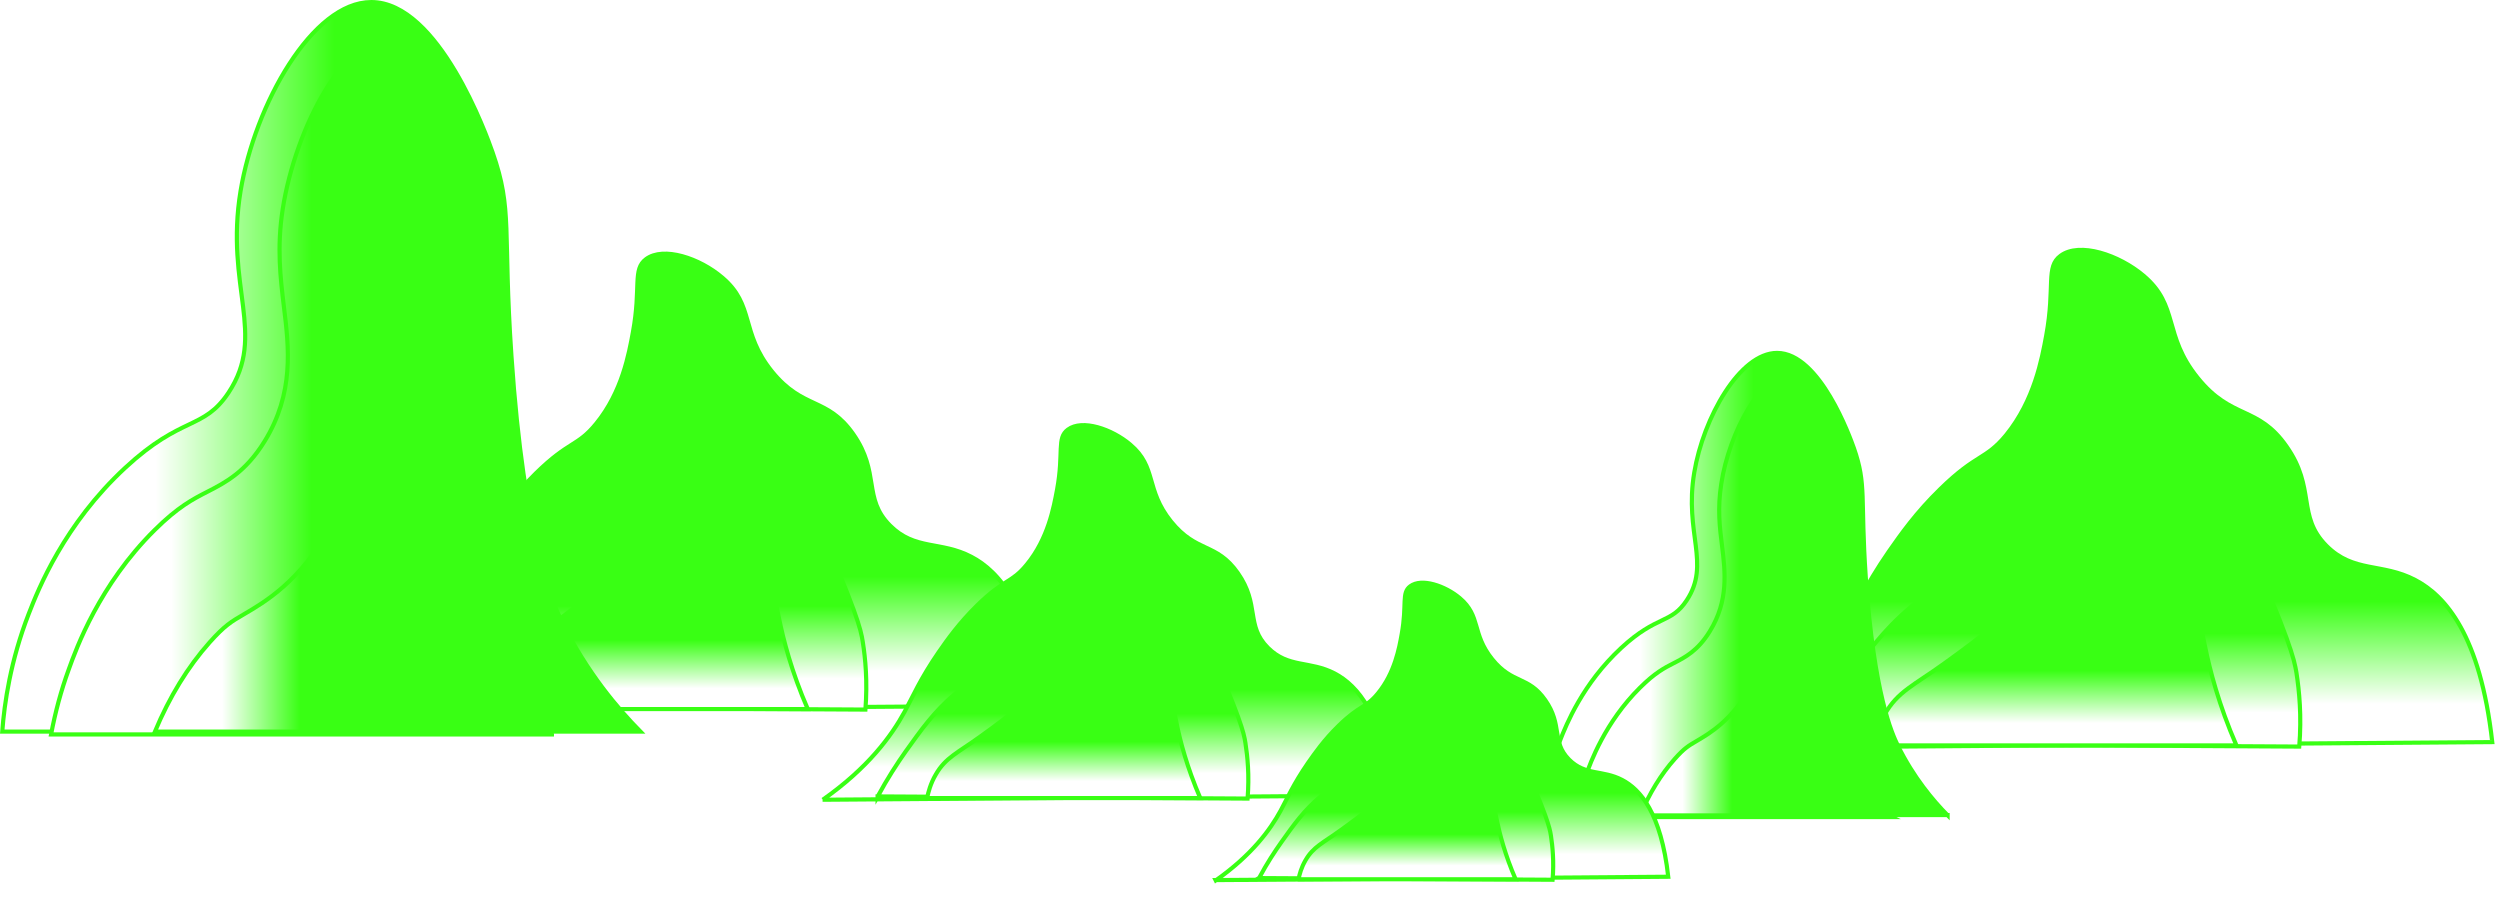
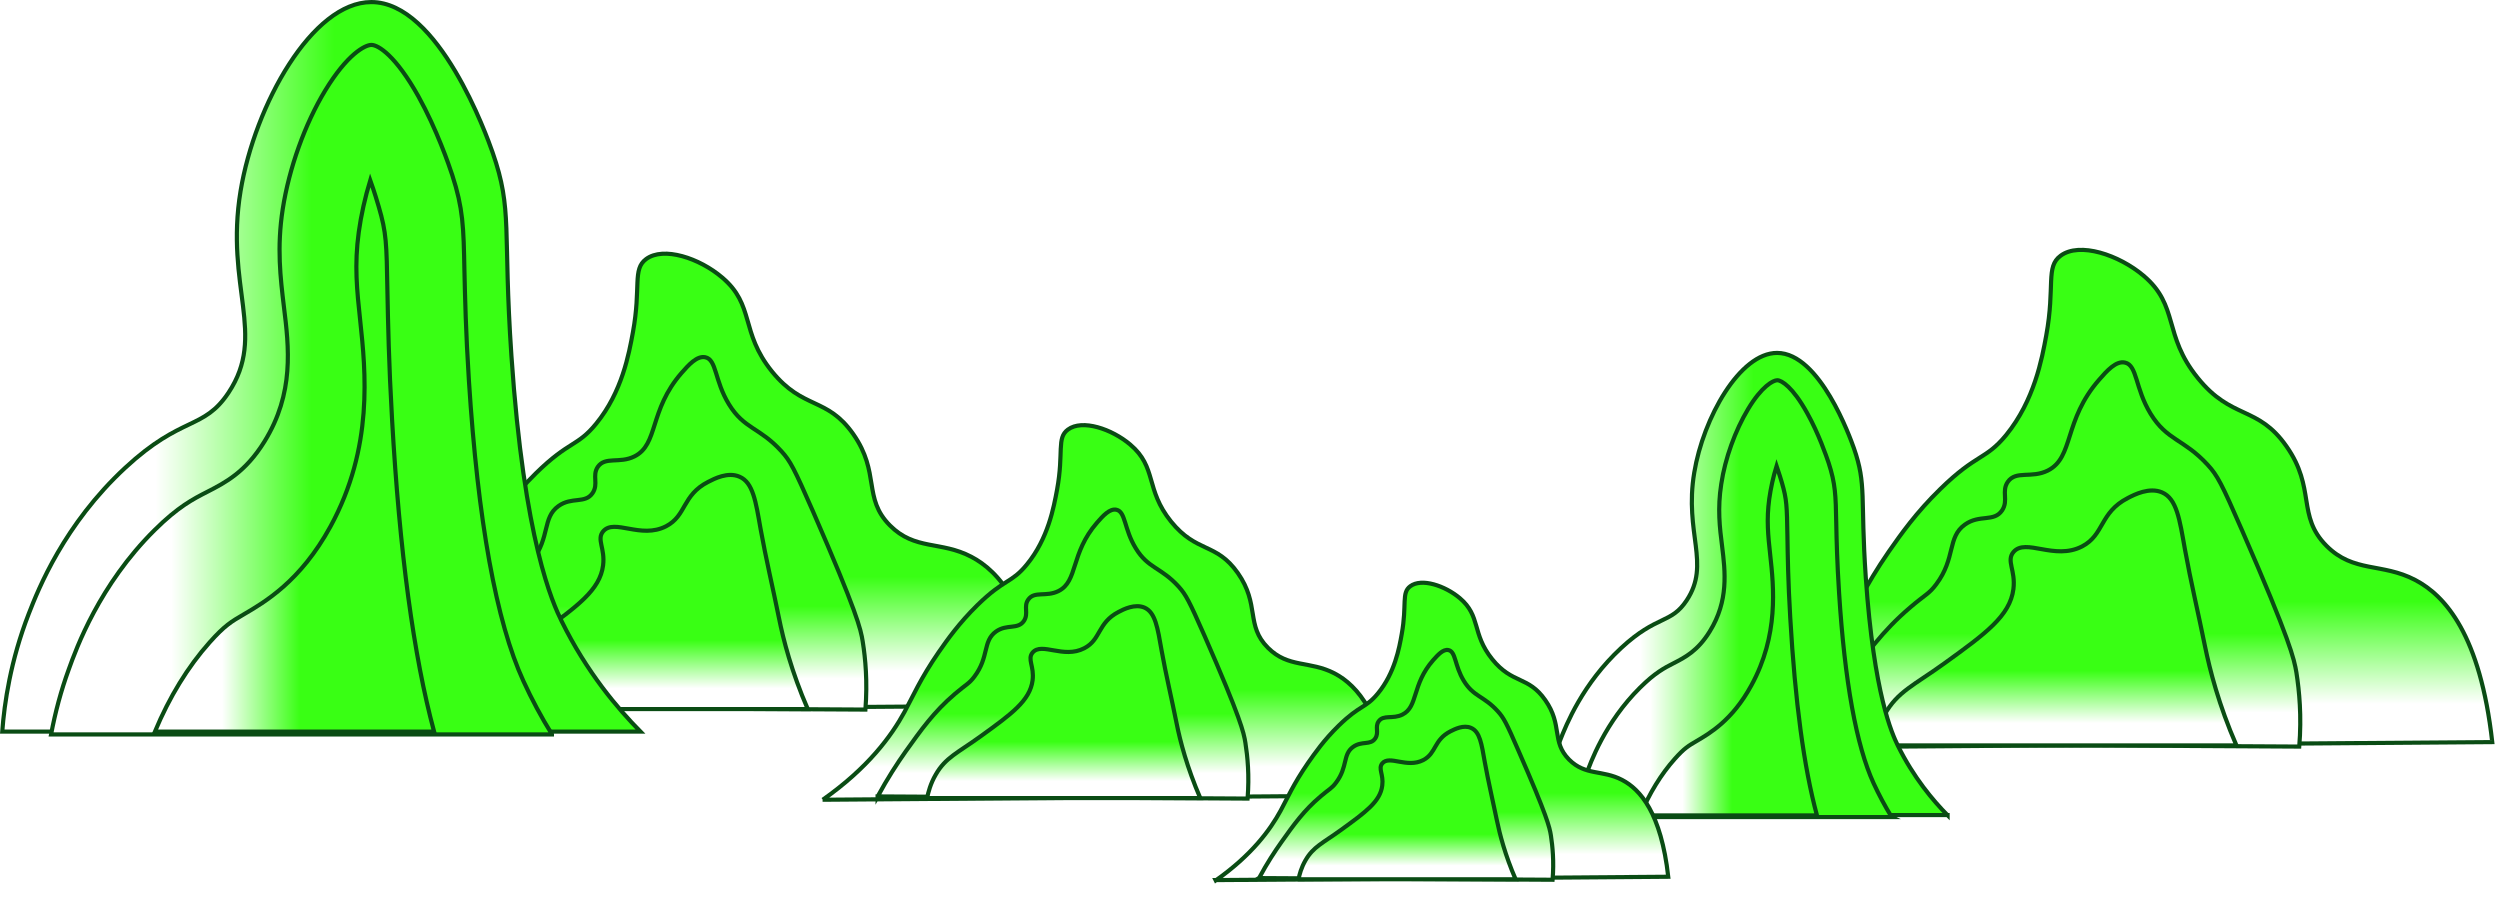
<svg xmlns="http://www.w3.org/2000/svg" width="150" height="54" viewBox="0 0 150 54" fill="none">
-   <path d="M20.825 42.655C24.135 40.325 25.855 37.985 26.805 36.235C27.385 35.165 27.985 33.785 29.325 31.845C29.965 30.925 30.815 29.715 32.155 28.395C34.165 26.425 34.635 26.815 35.775 25.415C37.325 23.515 37.735 21.235 37.975 19.935C38.475 17.215 37.935 16.165 38.765 15.545C39.815 14.765 41.975 15.495 43.325 16.645C45.305 18.315 44.395 19.905 46.315 22.285C48.195 24.605 49.615 23.795 51.195 26.045C52.825 28.375 51.755 29.875 53.395 31.525C54.895 33.035 56.445 32.445 58.275 33.405C59.945 34.275 61.865 36.445 62.525 42.335C48.625 42.435 34.715 42.545 20.815 42.645L20.825 42.655Z" fill="url(#paint0_linear_1_3299)" stroke="#39FF14" stroke-width="0.25" stroke-miterlimit="10" />
-   <path d="M24.845 42.425C25.575 41.075 26.295 39.975 26.895 39.135C28.025 37.545 28.955 36.235 30.515 34.905C31.335 34.205 31.535 34.175 31.935 33.655C33.015 32.215 32.535 31.065 33.505 30.365C34.315 29.785 35.105 30.245 35.555 29.585C35.925 29.035 35.515 28.545 35.865 28.015C36.315 27.365 37.165 27.835 38.065 27.385C39.515 26.665 38.935 24.625 40.895 22.375C41.315 21.895 41.815 21.335 42.315 21.435C43.005 21.575 42.865 22.835 43.735 24.255C44.645 25.745 45.575 25.635 46.885 27.075C47.415 27.655 47.645 28.095 48.775 30.675C51.425 36.755 51.645 37.735 51.765 38.505C51.925 39.505 52.055 40.885 51.925 42.575C42.905 42.525 33.875 42.475 24.855 42.415L24.845 42.425Z" fill="url(#paint1_linear_1_3299)" stroke="#39FF14" stroke-width="0.25" stroke-miterlimit="10" />
-   <path d="M28.465 42.535C28.545 42.115 28.715 41.485 29.095 40.815C29.815 39.555 30.685 39.235 32.405 37.995C34.655 36.365 35.995 35.395 36.185 33.925C36.315 32.895 35.785 32.375 36.185 31.885C36.855 31.085 38.435 32.365 39.965 31.575C41.195 30.935 40.925 29.715 42.485 28.915C42.855 28.725 43.675 28.295 44.375 28.605C45.185 28.955 45.345 30.085 45.635 31.735C45.955 33.515 46.375 35.285 46.735 37.065C47.005 38.405 47.495 40.305 48.465 42.545H28.475L28.465 42.535Z" fill="url(#paint2_linear_1_3299)" stroke="#39FF14" stroke-width="0.25" stroke-miterlimit="10" />
-   <path d="M49.365 47.985C52.085 46.075 53.485 44.155 54.265 42.725C54.745 41.845 55.225 40.715 56.325 39.125C56.845 38.375 57.545 37.385 58.645 36.305C60.295 34.695 60.675 35.015 61.615 33.865C62.885 32.315 63.225 30.445 63.425 29.375C63.835 27.145 63.385 26.285 64.075 25.775C64.935 25.135 66.705 25.735 67.815 26.675C69.435 28.045 68.695 29.345 70.265 31.295C71.805 33.195 72.965 32.535 74.265 34.375C75.605 36.285 74.725 37.515 76.075 38.865C77.305 40.095 78.575 39.625 80.075 40.405C81.445 41.125 83.015 42.895 83.555 47.725C72.155 47.815 60.755 47.895 49.355 47.985H49.365Z" fill="url(#paint3_linear_1_3299)" stroke="#39FF14" stroke-width="0.25" stroke-miterlimit="10" />
-   <path d="M52.655 47.795C53.255 46.695 53.845 45.785 54.335 45.095C55.265 43.795 56.025 42.715 57.305 41.625C57.975 41.055 58.145 41.025 58.465 40.595C59.355 39.415 58.955 38.475 59.755 37.895C60.415 37.425 61.065 37.795 61.435 37.255C61.735 36.805 61.395 36.395 61.695 35.975C62.065 35.445 62.765 35.835 63.505 35.465C64.695 34.875 64.215 33.205 65.825 31.355C66.175 30.955 66.585 30.495 66.985 30.585C67.545 30.705 67.435 31.735 68.145 32.895C68.885 34.115 69.655 34.025 70.725 35.205C71.155 35.685 71.345 36.045 72.275 38.155C74.455 43.135 74.625 43.945 74.725 44.575C74.855 45.395 74.965 46.525 74.855 47.915C67.455 47.875 60.055 47.825 52.655 47.785V47.795Z" fill="url(#paint4_linear_1_3299)" stroke="#39FF14" stroke-width="0.25" stroke-miterlimit="10" />
-   <path d="M55.625 47.885C55.695 47.545 55.825 47.025 56.145 46.475C56.735 45.445 57.445 45.185 58.855 44.165C60.695 42.835 61.795 42.035 61.955 40.825C62.065 39.975 61.625 39.555 61.955 39.155C62.505 38.505 63.805 39.545 65.055 38.895C66.065 38.375 65.845 37.375 67.115 36.715C67.415 36.555 68.095 36.215 68.665 36.455C69.325 36.745 69.455 37.665 69.695 39.025C69.955 40.485 70.305 41.935 70.595 43.395C70.815 44.495 71.225 46.045 72.015 47.885H55.625Z" fill="url(#paint5_linear_1_3299)" stroke="#39FF14" stroke-width="0.25" stroke-miterlimit="10" />
-   <path d="M104.075 44.865C107.685 42.325 109.555 39.775 110.595 37.865C111.235 36.695 111.875 35.195 113.335 33.085C114.035 32.085 114.955 30.765 116.425 29.335C118.625 27.185 119.125 27.615 120.375 26.095C122.055 24.025 122.515 21.545 122.775 20.125C123.315 17.165 122.725 16.015 123.635 15.345C124.775 14.495 127.135 15.295 128.605 16.535C130.765 18.355 129.765 20.085 131.865 22.675C133.905 25.205 135.465 24.315 137.185 26.775C138.965 29.305 137.795 30.945 139.585 32.745C141.215 34.385 142.915 33.755 144.905 34.795C146.725 35.745 148.815 38.105 149.535 44.525C134.385 44.635 119.235 44.755 104.085 44.865H104.075Z" fill="url(#paint6_linear_1_3299)" stroke="#39FF14" stroke-width="0.25" stroke-miterlimit="10" />
-   <path d="M108.455 44.615C109.245 43.145 110.035 41.945 110.685 41.035C111.915 39.305 112.925 37.875 114.635 36.425C115.525 35.665 115.745 35.635 116.175 35.055C117.355 33.485 116.825 32.235 117.895 31.475C118.775 30.845 119.635 31.345 120.125 30.625C120.525 30.025 120.075 29.485 120.465 28.915C120.955 28.205 121.885 28.725 122.865 28.235C124.445 27.445 123.805 25.225 125.955 22.775C126.415 22.245 126.965 21.635 127.495 21.755C128.245 21.915 128.095 23.285 129.035 24.825C130.025 26.445 131.035 26.335 132.465 27.895C133.045 28.525 133.295 29.005 134.525 31.825C137.415 38.445 137.645 39.525 137.785 40.355C137.955 41.445 138.105 42.955 137.955 44.795C128.125 44.735 118.285 44.685 108.455 44.625V44.615Z" fill="url(#paint7_linear_1_3299)" stroke="#39FF14" stroke-width="0.25" stroke-miterlimit="10" />
-   <path d="M112.395 44.735C112.485 44.275 112.665 43.595 113.085 42.855C113.865 41.485 114.815 41.135 116.685 39.785C119.135 38.015 120.595 36.955 120.805 35.345C120.945 34.215 120.365 33.655 120.805 33.125C121.535 32.255 123.255 33.645 124.925 32.785C126.265 32.085 125.975 30.755 127.665 29.885C128.065 29.675 128.965 29.215 129.725 29.545C130.605 29.925 130.775 31.155 131.095 32.955C131.445 34.895 131.905 36.825 132.295 38.755C132.595 40.215 133.125 42.285 134.185 44.725H112.405L112.395 44.735Z" fill="url(#paint8_linear_1_3299)" stroke="#39FF14" stroke-width="0.25" stroke-miterlimit="10" />
-   <path d="M38.425 43.895C37.075 42.525 35.205 40.335 33.705 37.285C33.175 36.215 31.445 32.485 30.685 21.345C30.165 13.745 30.775 12.635 29.555 9.145C29.215 8.165 26.325 0.115 22.275 0.125C18.735 0.125 15.295 6.275 14.435 11.455C13.485 17.225 16.015 20.075 13.715 23.555C12.205 25.825 10.925 24.905 7.515 28.065C3.845 31.465 2.305 35.335 1.725 36.825C0.625 39.665 0.265 42.175 0.135 43.895H38.415H38.425Z" fill="url(#paint9_linear_1_3299)" stroke="#39FF14" stroke-width="0.25" stroke-miterlimit="10" />
-   <path d="M33.115 44.055C32.475 43.025 31.905 41.955 31.405 40.865C29.775 37.315 28.675 31.255 28.135 22.845C27.945 19.875 27.905 17.855 27.865 16.225C27.815 13.595 27.785 12.505 27.135 10.505C26.935 9.895 26.205 7.765 25.105 5.785C23.745 3.345 22.695 2.695 22.285 2.695C21.895 2.695 20.825 3.265 19.515 5.425C18.295 7.435 17.345 10.095 16.965 12.535C16.605 14.855 16.825 16.665 17.035 18.405C17.335 20.835 17.665 23.585 15.865 26.495C14.725 28.335 13.515 28.955 12.445 29.505C11.585 29.945 10.685 30.405 9.275 31.805C5.965 35.085 4.575 38.905 4.125 40.165C3.665 41.425 3.315 42.735 3.065 44.065H33.115V44.055Z" fill="url(#paint10_linear_1_3299)" stroke="#39FF14" stroke-width="0.25" stroke-miterlimit="10" />
-   <path d="M26.045 43.895C24.815 39.355 23.975 33.085 23.525 25.195C23.325 21.725 23.285 19.375 23.245 17.485C23.195 14.575 23.185 13.975 22.725 12.405C22.645 12.135 22.475 11.545 22.215 10.815C21.905 11.845 21.665 12.905 21.525 13.935C21.255 15.905 21.415 17.385 21.615 19.265C21.935 22.275 22.425 26.835 19.825 31.595C18.025 34.885 15.885 36.125 14.605 36.875C13.885 37.295 13.485 37.525 12.575 38.545C11.275 40.005 10.175 41.795 9.295 43.895H26.035H26.045Z" fill="url(#paint11_linear_1_3299)" stroke="#39FF14" stroke-width="0.25" stroke-miterlimit="10" />
-   <path d="M116.855 48.915C115.995 48.045 114.815 46.655 113.865 44.725C113.535 44.045 112.435 41.685 111.945 34.625C111.615 29.805 112.005 29.105 111.235 26.895C111.015 26.275 109.195 21.175 106.625 21.175C104.385 21.175 102.195 25.075 101.655 28.355C101.045 32.005 102.655 33.815 101.205 36.015C100.255 37.455 99.435 36.875 97.275 38.875C94.955 41.025 93.975 43.485 93.605 44.425C92.905 46.225 92.675 47.815 92.595 48.905C100.685 48.905 108.765 48.905 116.855 48.905V48.915Z" fill="url(#paint12_linear_1_3299)" stroke="#39FF14" stroke-width="0.25" stroke-miterlimit="10" />
-   <path d="M113.495 49.015C113.095 48.365 112.735 47.685 112.415 46.995C111.385 44.745 110.685 40.905 110.345 35.575C110.225 33.695 110.195 32.415 110.175 31.385C110.145 29.715 110.125 29.025 109.715 27.765C109.585 27.385 109.125 26.025 108.425 24.775C107.565 23.225 106.895 22.815 106.635 22.815C106.395 22.815 105.705 23.175 104.885 24.545C104.115 25.825 103.505 27.505 103.275 29.045C103.045 30.515 103.185 31.665 103.325 32.765C103.515 34.305 103.725 36.045 102.585 37.885C101.865 39.055 101.095 39.445 100.415 39.795C99.865 40.075 99.305 40.365 98.405 41.255C96.305 43.335 95.425 45.755 95.145 46.555C94.855 47.355 94.635 48.185 94.475 49.025H113.515L113.495 49.015Z" fill="url(#paint13_linear_1_3299)" stroke="#39FF14" stroke-width="0.25" stroke-miterlimit="10" />
-   <path d="M109.015 48.915C108.235 46.045 107.705 42.065 107.415 37.065C107.285 34.865 107.265 33.375 107.245 32.185C107.215 30.345 107.205 29.965 106.915 28.965C106.865 28.795 106.755 28.425 106.595 27.955C106.395 28.605 106.245 29.285 106.155 29.935C105.985 31.185 106.085 32.125 106.215 33.315C106.425 35.225 106.735 38.115 105.075 41.135C103.935 43.225 102.575 44.005 101.775 44.475C101.315 44.745 101.065 44.885 100.485 45.535C99.665 46.455 98.965 47.595 98.405 48.925H109.015V48.915Z" fill="url(#paint14_linear_1_3299)" stroke="#39FF14" stroke-width="0.25" stroke-miterlimit="10" />
-   <path d="M72.945 52.825C75.105 51.305 76.215 49.785 76.835 48.645C77.215 47.945 77.605 47.045 78.475 45.785C78.895 45.185 79.445 44.395 80.315 43.545C81.625 42.265 81.925 42.515 82.675 41.605C83.685 40.375 83.955 38.885 84.105 38.035C84.425 36.265 84.075 35.575 84.615 35.175C85.295 34.665 86.705 35.145 87.585 35.885C88.875 36.975 88.285 38.005 89.535 39.555C90.755 41.065 91.685 40.535 92.715 42.005C93.775 43.515 93.075 44.495 94.145 45.575C95.125 46.555 96.135 46.175 97.325 46.795C98.415 47.365 99.665 48.775 100.095 52.605C91.045 52.675 81.995 52.745 72.935 52.805L72.945 52.825Z" fill="url(#paint15_linear_1_3299)" stroke="#39FF14" stroke-width="0.25" stroke-miterlimit="10" />
-   <path d="M75.555 52.665C76.025 51.785 76.495 51.075 76.885 50.525C77.625 49.485 78.225 48.635 79.245 47.775C79.775 47.325 79.905 47.305 80.165 46.955C80.875 46.015 80.555 45.265 81.185 44.815C81.715 44.435 82.225 44.735 82.515 44.305C82.755 43.945 82.485 43.625 82.715 43.285C83.005 42.865 83.565 43.165 84.145 42.875C85.095 42.405 84.705 41.075 85.985 39.615C86.265 39.305 86.585 38.935 86.905 39.005C87.355 39.095 87.265 39.915 87.825 40.845C88.415 41.815 89.025 41.745 89.875 42.685C90.215 43.065 90.375 43.345 91.105 45.035C92.835 48.985 92.975 49.635 93.055 50.135C93.155 50.785 93.245 51.685 93.155 52.785C87.275 52.755 81.405 52.715 75.525 52.685L75.555 52.665Z" fill="url(#paint16_linear_1_3299)" stroke="#39FF14" stroke-width="0.25" stroke-miterlimit="10" />
-   <path d="M77.915 52.745C77.965 52.475 78.075 52.065 78.325 51.625C78.795 50.805 79.355 50.595 80.475 49.785C81.935 48.725 82.815 48.095 82.935 47.135C83.025 46.465 82.675 46.125 82.935 45.805C83.365 45.285 84.405 46.115 85.395 45.605C86.195 45.185 86.015 44.395 87.035 43.875C87.275 43.755 87.815 43.475 88.265 43.675C88.795 43.905 88.895 44.635 89.085 45.715C89.295 46.875 89.565 48.025 89.805 49.185C89.985 50.055 90.305 51.295 90.935 52.755H77.925L77.915 52.745Z" fill="url(#paint17_linear_1_3299)" stroke="#39FF14" stroke-width="0.25" stroke-miterlimit="10" />
+   <path d="M20.825 42.655C24.135 40.325 25.855 37.985 26.805 36.235C27.385 35.165 27.985 33.785 29.325 31.845C29.965 30.925 30.815 29.715 32.155 28.395C34.165 26.425 34.635 26.815 35.775 25.415C37.325 23.515 37.735 21.235 37.975 19.935C38.475 17.215 37.935 16.165 38.765 15.545C39.815 14.765 41.975 15.495 43.325 16.645C45.305 18.315 44.395 19.905 46.315 22.285C48.195 24.605 49.615 23.795 51.195 26.045C52.825 28.375 51.755 29.875 53.395 31.525C54.895 33.035 56.445 32.445 58.275 33.405C59.945 34.275 61.865 36.445 62.525 42.335C48.625 42.435 34.715 42.545 20.815 42.645L20.825 42.655Z" fill="url(#paint0_linear_1_3299)" stroke="#0a4c14" stroke-width="0.25" stroke-miterlimit="10" />
+   <path d="M24.845 42.425C25.575 41.075 26.295 39.975 26.895 39.135C28.025 37.545 28.955 36.235 30.515 34.905C31.335 34.205 31.535 34.175 31.935 33.655C33.015 32.215 32.535 31.065 33.505 30.365C34.315 29.785 35.105 30.245 35.555 29.585C35.925 29.035 35.515 28.545 35.865 28.015C36.315 27.365 37.165 27.835 38.065 27.385C39.515 26.665 38.935 24.625 40.895 22.375C41.315 21.895 41.815 21.335 42.315 21.435C43.005 21.575 42.865 22.835 43.735 24.255C44.645 25.745 45.575 25.635 46.885 27.075C47.415 27.655 47.645 28.095 48.775 30.675C51.425 36.755 51.645 37.735 51.765 38.505C51.925 39.505 52.055 40.885 51.925 42.575C42.905 42.525 33.875 42.475 24.855 42.415L24.845 42.425Z" fill="url(#paint1_linear_1_3299)" stroke="#0a4c14" stroke-width="0.25" stroke-miterlimit="10" />
+   <path d="M28.465 42.535C28.545 42.115 28.715 41.485 29.095 40.815C29.815 39.555 30.685 39.235 32.405 37.995C34.655 36.365 35.995 35.395 36.185 33.925C36.315 32.895 35.785 32.375 36.185 31.885C36.855 31.085 38.435 32.365 39.965 31.575C41.195 30.935 40.925 29.715 42.485 28.915C42.855 28.725 43.675 28.295 44.375 28.605C45.185 28.955 45.345 30.085 45.635 31.735C45.955 33.515 46.375 35.285 46.735 37.065C47.005 38.405 47.495 40.305 48.465 42.545H28.475L28.465 42.535Z" fill="url(#paint2_linear_1_3299)" stroke="#0a4c14" stroke-width="0.25" stroke-miterlimit="10" />
+   <path d="M49.365 47.985C52.085 46.075 53.485 44.155 54.265 42.725C54.745 41.845 55.225 40.715 56.325 39.125C56.845 38.375 57.545 37.385 58.645 36.305C60.295 34.695 60.675 35.015 61.615 33.865C62.885 32.315 63.225 30.445 63.425 29.375C63.835 27.145 63.385 26.285 64.075 25.775C64.935 25.135 66.705 25.735 67.815 26.675C69.435 28.045 68.695 29.345 70.265 31.295C71.805 33.195 72.965 32.535 74.265 34.375C75.605 36.285 74.725 37.515 76.075 38.865C77.305 40.095 78.575 39.625 80.075 40.405C81.445 41.125 83.015 42.895 83.555 47.725C72.155 47.815 60.755 47.895 49.355 47.985H49.365Z" fill="url(#paint3_linear_1_3299)" stroke="#0a4c14" stroke-width="0.25" stroke-miterlimit="10" />
+   <path d="M52.655 47.795C53.255 46.695 53.845 45.785 54.335 45.095C55.265 43.795 56.025 42.715 57.305 41.625C57.975 41.055 58.145 41.025 58.465 40.595C59.355 39.415 58.955 38.475 59.755 37.895C60.415 37.425 61.065 37.795 61.435 37.255C61.735 36.805 61.395 36.395 61.695 35.975C62.065 35.445 62.765 35.835 63.505 35.465C64.695 34.875 64.215 33.205 65.825 31.355C66.175 30.955 66.585 30.495 66.985 30.585C67.545 30.705 67.435 31.735 68.145 32.895C68.885 34.115 69.655 34.025 70.725 35.205C71.155 35.685 71.345 36.045 72.275 38.155C74.455 43.135 74.625 43.945 74.725 44.575C74.855 45.395 74.965 46.525 74.855 47.915C67.455 47.875 60.055 47.825 52.655 47.785V47.795Z" fill="url(#paint4_linear_1_3299)" stroke="#0a4c14" stroke-width="0.25" stroke-miterlimit="10" />
+   <path d="M55.625 47.885C55.695 47.545 55.825 47.025 56.145 46.475C56.735 45.445 57.445 45.185 58.855 44.165C60.695 42.835 61.795 42.035 61.955 40.825C62.065 39.975 61.625 39.555 61.955 39.155C62.505 38.505 63.805 39.545 65.055 38.895C66.065 38.375 65.845 37.375 67.115 36.715C67.415 36.555 68.095 36.215 68.665 36.455C69.325 36.745 69.455 37.665 69.695 39.025C69.955 40.485 70.305 41.935 70.595 43.395C70.815 44.495 71.225 46.045 72.015 47.885H55.625Z" fill="url(#paint5_linear_1_3299)" stroke="#0a4c14" stroke-width="0.25" stroke-miterlimit="10" />
+   <path d="M104.075 44.865C107.685 42.325 109.555 39.775 110.595 37.865C111.235 36.695 111.875 35.195 113.335 33.085C114.035 32.085 114.955 30.765 116.425 29.335C118.625 27.185 119.125 27.615 120.375 26.095C122.055 24.025 122.515 21.545 122.775 20.125C123.315 17.165 122.725 16.015 123.635 15.345C124.775 14.495 127.135 15.295 128.605 16.535C130.765 18.355 129.765 20.085 131.865 22.675C133.905 25.205 135.465 24.315 137.185 26.775C138.965 29.305 137.795 30.945 139.585 32.745C141.215 34.385 142.915 33.755 144.905 34.795C146.725 35.745 148.815 38.105 149.535 44.525C134.385 44.635 119.235 44.755 104.085 44.865H104.075Z" fill="url(#paint6_linear_1_3299)" stroke="#0a4c14" stroke-width="0.25" stroke-miterlimit="10" />
+   <path d="M108.455 44.615C109.245 43.145 110.035 41.945 110.685 41.035C111.915 39.305 112.925 37.875 114.635 36.425C115.525 35.665 115.745 35.635 116.175 35.055C117.355 33.485 116.825 32.235 117.895 31.475C118.775 30.845 119.635 31.345 120.125 30.625C120.525 30.025 120.075 29.485 120.465 28.915C120.955 28.205 121.885 28.725 122.865 28.235C124.445 27.445 123.805 25.225 125.955 22.775C126.415 22.245 126.965 21.635 127.495 21.755C128.245 21.915 128.095 23.285 129.035 24.825C130.025 26.445 131.035 26.335 132.465 27.895C133.045 28.525 133.295 29.005 134.525 31.825C137.415 38.445 137.645 39.525 137.785 40.355C137.955 41.445 138.105 42.955 137.955 44.795C128.125 44.735 118.285 44.685 108.455 44.625V44.615Z" fill="url(#paint7_linear_1_3299)" stroke="#0a4c14" stroke-width="0.25" stroke-miterlimit="10" />
+   <path d="M112.395 44.735C112.485 44.275 112.665 43.595 113.085 42.855C113.865 41.485 114.815 41.135 116.685 39.785C119.135 38.015 120.595 36.955 120.805 35.345C120.945 34.215 120.365 33.655 120.805 33.125C121.535 32.255 123.255 33.645 124.925 32.785C126.265 32.085 125.975 30.755 127.665 29.885C128.065 29.675 128.965 29.215 129.725 29.545C130.605 29.925 130.775 31.155 131.095 32.955C131.445 34.895 131.905 36.825 132.295 38.755C132.595 40.215 133.125 42.285 134.185 44.725H112.405L112.395 44.735Z" fill="url(#paint8_linear_1_3299)" stroke="#0a4c14" stroke-width="0.25" stroke-miterlimit="10" />
+   <path d="M38.425 43.895C37.075 42.525 35.205 40.335 33.705 37.285C33.175 36.215 31.445 32.485 30.685 21.345C30.165 13.745 30.775 12.635 29.555 9.145C29.215 8.165 26.325 0.115 22.275 0.125C18.735 0.125 15.295 6.275 14.435 11.455C13.485 17.225 16.015 20.075 13.715 23.555C12.205 25.825 10.925 24.905 7.515 28.065C3.845 31.465 2.305 35.335 1.725 36.825C0.625 39.665 0.265 42.175 0.135 43.895H38.415H38.425Z" fill="url(#paint9_linear_1_3299)" stroke="#0a4c14" stroke-width="0.25" stroke-miterlimit="10" />
+   <path d="M33.115 44.055C32.475 43.025 31.905 41.955 31.405 40.865C29.775 37.315 28.675 31.255 28.135 22.845C27.945 19.875 27.905 17.855 27.865 16.225C27.815 13.595 27.785 12.505 27.135 10.505C26.935 9.895 26.205 7.765 25.105 5.785C23.745 3.345 22.695 2.695 22.285 2.695C21.895 2.695 20.825 3.265 19.515 5.425C18.295 7.435 17.345 10.095 16.965 12.535C16.605 14.855 16.825 16.665 17.035 18.405C17.335 20.835 17.665 23.585 15.865 26.495C14.725 28.335 13.515 28.955 12.445 29.505C11.585 29.945 10.685 30.405 9.275 31.805C5.965 35.085 4.575 38.905 4.125 40.165C3.665 41.425 3.315 42.735 3.065 44.065H33.115V44.055Z" fill="url(#paint10_linear_1_3299)" stroke="#0a4c14" stroke-width="0.25" stroke-miterlimit="10" />
+   <path d="M26.045 43.895C24.815 39.355 23.975 33.085 23.525 25.195C23.325 21.725 23.285 19.375 23.245 17.485C23.195 14.575 23.185 13.975 22.725 12.405C22.645 12.135 22.475 11.545 22.215 10.815C21.905 11.845 21.665 12.905 21.525 13.935C21.255 15.905 21.415 17.385 21.615 19.265C21.935 22.275 22.425 26.835 19.825 31.595C18.025 34.885 15.885 36.125 14.605 36.875C13.885 37.295 13.485 37.525 12.575 38.545C11.275 40.005 10.175 41.795 9.295 43.895H26.035H26.045Z" fill="url(#paint11_linear_1_3299)" stroke="#0a4c14" stroke-width="0.25" stroke-miterlimit="10" />
+   <path d="M116.855 48.915C115.995 48.045 114.815 46.655 113.865 44.725C113.535 44.045 112.435 41.685 111.945 34.625C111.615 29.805 112.005 29.105 111.235 26.895C111.015 26.275 109.195 21.175 106.625 21.175C104.385 21.175 102.195 25.075 101.655 28.355C101.045 32.005 102.655 33.815 101.205 36.015C100.255 37.455 99.435 36.875 97.275 38.875C94.955 41.025 93.975 43.485 93.605 44.425C92.905 46.225 92.675 47.815 92.595 48.905C100.685 48.905 108.765 48.905 116.855 48.905V48.915Z" fill="url(#paint12_linear_1_3299)" stroke="#0a4c14" stroke-width="0.25" stroke-miterlimit="10" />
+   <path d="M113.495 49.015C113.095 48.365 112.735 47.685 112.415 46.995C111.385 44.745 110.685 40.905 110.345 35.575C110.225 33.695 110.195 32.415 110.175 31.385C110.145 29.715 110.125 29.025 109.715 27.765C109.585 27.385 109.125 26.025 108.425 24.775C107.565 23.225 106.895 22.815 106.635 22.815C106.395 22.815 105.705 23.175 104.885 24.545C104.115 25.825 103.505 27.505 103.275 29.045C103.045 30.515 103.185 31.665 103.325 32.765C103.515 34.305 103.725 36.045 102.585 37.885C101.865 39.055 101.095 39.445 100.415 39.795C99.865 40.075 99.305 40.365 98.405 41.255C96.305 43.335 95.425 45.755 95.145 46.555C94.855 47.355 94.635 48.185 94.475 49.025H113.515L113.495 49.015Z" fill="url(#paint13_linear_1_3299)" stroke="#0a4c14" stroke-width="0.25" stroke-miterlimit="10" />
+   <path d="M109.015 48.915C108.235 46.045 107.705 42.065 107.415 37.065C107.285 34.865 107.265 33.375 107.245 32.185C107.215 30.345 107.205 29.965 106.915 28.965C106.865 28.795 106.755 28.425 106.595 27.955C106.395 28.605 106.245 29.285 106.155 29.935C105.985 31.185 106.085 32.125 106.215 33.315C106.425 35.225 106.735 38.115 105.075 41.135C103.935 43.225 102.575 44.005 101.775 44.475C101.315 44.745 101.065 44.885 100.485 45.535C99.665 46.455 98.965 47.595 98.405 48.925H109.015V48.915Z" fill="url(#paint14_linear_1_3299)" stroke="#0a4c14" stroke-width="0.25" stroke-miterlimit="10" />
+   <path d="M72.945 52.825C75.105 51.305 76.215 49.785 76.835 48.645C77.215 47.945 77.605 47.045 78.475 45.785C78.895 45.185 79.445 44.395 80.315 43.545C81.625 42.265 81.925 42.515 82.675 41.605C83.685 40.375 83.955 38.885 84.105 38.035C84.425 36.265 84.075 35.575 84.615 35.175C85.295 34.665 86.705 35.145 87.585 35.885C88.875 36.975 88.285 38.005 89.535 39.555C90.755 41.065 91.685 40.535 92.715 42.005C93.775 43.515 93.075 44.495 94.145 45.575C95.125 46.555 96.135 46.175 97.325 46.795C98.415 47.365 99.665 48.775 100.095 52.605C91.045 52.675 81.995 52.745 72.935 52.805L72.945 52.825Z" fill="url(#paint15_linear_1_3299)" stroke="#0a4c14" stroke-width="0.25" stroke-miterlimit="10" />
+   <path d="M75.555 52.665C76.025 51.785 76.495 51.075 76.885 50.525C77.625 49.485 78.225 48.635 79.245 47.775C79.775 47.325 79.905 47.305 80.165 46.955C80.875 46.015 80.555 45.265 81.185 44.815C81.715 44.435 82.225 44.735 82.515 44.305C82.755 43.945 82.485 43.625 82.715 43.285C83.005 42.865 83.565 43.165 84.145 42.875C85.095 42.405 84.705 41.075 85.985 39.615C86.265 39.305 86.585 38.935 86.905 39.005C87.355 39.095 87.265 39.915 87.825 40.845C88.415 41.815 89.025 41.745 89.875 42.685C90.215 43.065 90.375 43.345 91.105 45.035C92.835 48.985 92.975 49.635 93.055 50.135C93.155 50.785 93.245 51.685 93.155 52.785C87.275 52.755 81.405 52.715 75.525 52.685L75.555 52.665Z" fill="url(#paint16_linear_1_3299)" stroke="#0a4c14" stroke-width="0.25" stroke-miterlimit="10" />
+   <path d="M77.915 52.745C77.965 52.475 78.075 52.065 78.325 51.625C78.795 50.805 79.355 50.595 80.475 49.785C81.935 48.725 82.815 48.095 82.935 47.135C83.025 46.465 82.675 46.125 82.935 45.805C83.365 45.285 84.405 46.115 85.395 45.605C86.195 45.185 86.015 44.395 87.035 43.875C87.275 43.755 87.815 43.475 88.265 43.675C88.795 43.905 88.895 44.635 89.085 45.715C89.295 46.875 89.565 48.025 89.805 49.185C89.985 50.055 90.305 51.295 90.935 52.755H77.925L77.915 52.745Z" fill="url(#paint17_linear_1_3299)" stroke="#0a4c14" stroke-width="0.25" stroke-miterlimit="10" />
  <defs>
    <linearGradient id="paint0_linear_1_3299" x1="41.685" y1="45.085" x2="41.685" y2="24.915" gradientUnits="userSpaceOnUse">
      <stop offset="0.17" stop-color="#FFFFFF" />
      <stop offset="0.24" stop-color="#FFFFFF" />
      <stop offset="0.52" stop-color="#39FF14" />
      <stop offset="0.74" stop-color="#39FF14" />
      <stop offset="0.91" stop-color="#39FF14" />
      <stop offset="1" stop-color="#39FF14" />
    </linearGradient>
    <linearGradient id="paint1_linear_1_3299" x1="38.405" y1="44.455" x2="38.405" y2="28.895" gradientUnits="userSpaceOnUse">
      <stop offset="0.17" stop-color="#FFFFFF" />
      <stop offset="0.24" stop-color="#FFFFFF" />
      <stop offset="0.52" stop-color="#39FF14" />
      <stop offset="0.74" stop-color="#39FF14" />
      <stop offset="0.91" stop-color="#39FF14" />
      <stop offset="1" stop-color="#39FF14" />
    </linearGradient>
    <linearGradient id="paint2_linear_1_3299" x1="38.455" y1="43.785" x2="38.455" y2="33.445" gradientUnits="userSpaceOnUse">
      <stop offset="0.17" stop-color="#FFFFFF" />
      <stop offset="0.24" stop-color="#FFFFFF" />
      <stop offset="0.52" stop-color="#39FF14" />
      <stop offset="0.74" stop-color="#39FF14" />
      <stop offset="0.91" stop-color="#39FF14" />
      <stop offset="1" stop-color="#39FF14" />
    </linearGradient>
    <linearGradient id="paint3_linear_1_3299" x1="66.465" y1="49.975" x2="66.465" y2="33.435" gradientUnits="userSpaceOnUse">
      <stop offset="0.17" stop-color="#FFFFFF" />
      <stop offset="0.24" stop-color="#FFFFFF" />
      <stop offset="0.52" stop-color="#39FF14" />
      <stop offset="0.74" stop-color="#39FF14" />
      <stop offset="0.91" stop-color="#39FF14" />
      <stop offset="1" stop-color="#39FF14" />
    </linearGradient>
    <linearGradient id="paint4_linear_1_3299" x1="63.775" y1="49.455" x2="63.775" y2="36.695" gradientUnits="userSpaceOnUse">
      <stop offset="0.17" stop-color="#FFFFFF" />
      <stop offset="0.24" stop-color="#FFFFFF" />
      <stop offset="0.52" stop-color="#39FF14" />
      <stop offset="0.74" stop-color="#39FF14" />
      <stop offset="0.91" stop-color="#39FF14" />
      <stop offset="1" stop-color="#39FF14" />
    </linearGradient>
    <linearGradient id="paint5_linear_1_3299" x1="63.815" y1="48.905" x2="63.815" y2="40.435" gradientUnits="userSpaceOnUse">
      <stop offset="0.17" stop-color="#FFFFFF" />
      <stop offset="0.24" stop-color="#FFFFFF" />
      <stop offset="0.52" stop-color="#39FF14" />
      <stop offset="0.74" stop-color="#39FF14" />
      <stop offset="0.91" stop-color="#39FF14" />
      <stop offset="1" stop-color="#39FF14" />
    </linearGradient>
    <linearGradient id="paint6_linear_1_3299" x1="126.805" y1="47.515" x2="126.805" y2="25.535" gradientUnits="userSpaceOnUse">
      <stop offset="0.17" stop-color="#FFFFFF" />
      <stop offset="0.24" stop-color="#FFFFFF" />
      <stop offset="0.52" stop-color="#39FF14" />
      <stop offset="0.74" stop-color="#39FF14" />
      <stop offset="0.91" stop-color="#39FF14" />
      <stop offset="1" stop-color="#39FF14" />
    </linearGradient>
    <linearGradient id="paint7_linear_1_3299" x1="123.235" y1="46.825" x2="123.235" y2="29.865" gradientUnits="userSpaceOnUse">
      <stop offset="0.17" stop-color="#FFFFFF" />
      <stop offset="0.24" stop-color="#FFFFFF" />
      <stop offset="0.52" stop-color="#39FF14" />
      <stop offset="0.74" stop-color="#39FF14" />
      <stop offset="0.91" stop-color="#39FF14" />
      <stop offset="1" stop-color="#39FF14" />
    </linearGradient>
    <linearGradient id="paint8_linear_1_3299" x1="123.285" y1="46.085" x2="123.285" y2="34.835" gradientUnits="userSpaceOnUse">
      <stop offset="0.17" stop-color="#FFFFFF" />
      <stop offset="0.24" stop-color="#FFFFFF" />
      <stop offset="0.52" stop-color="#39FF14" />
      <stop offset="0.74" stop-color="#39FF14" />
      <stop offset="0.91" stop-color="#39FF14" />
      <stop offset="1" stop-color="#39FF14" />
    </linearGradient>
    <linearGradient id="paint9_linear_1_3299" x1="0.135" y1="22.015" x2="38.425" y2="22.015" gradientUnits="userSpaceOnUse">
      <stop offset="0.17" stop-color="#FFFFFF" />
      <stop offset="0.24" stop-color="#FFFFFF" />
      <stop offset="0.52" stop-color="#39FF14" />
      <stop offset="0.74" stop-color="#39FF14" />
      <stop offset="0.91" stop-color="#39FF14" />
      <stop offset="1" stop-color="#39FF14" />
    </linearGradient>
    <linearGradient id="paint10_linear_1_3299" x1="3.065" y1="23.375" x2="33.115" y2="23.375" gradientUnits="userSpaceOnUse">
      <stop offset="0.17" stop-color="#FFFFFF" />
      <stop offset="0.24" stop-color="#FFFFFF" />
      <stop offset="0.52" stop-color="#39FF14" />
      <stop offset="0.74" stop-color="#39FF14" />
      <stop offset="0.91" stop-color="#39FF14" />
      <stop offset="1" stop-color="#39FF14" />
    </linearGradient>
    <linearGradient id="paint11_linear_1_3299" x1="9.305" y1="27.355" x2="26.045" y2="27.355" gradientUnits="userSpaceOnUse">
      <stop offset="0.17" stop-color="#FFFFFF" />
      <stop offset="0.24" stop-color="#FFFFFF" />
      <stop offset="0.52" stop-color="#39FF14" />
      <stop offset="0.74" stop-color="#39FF14" />
      <stop offset="0.91" stop-color="#39FF14" />
      <stop offset="1" stop-color="#39FF14" />
    </linearGradient>
    <linearGradient id="paint12_linear_1_3299" x1="92.595" y1="35.045" x2="116.855" y2="35.045" gradientUnits="userSpaceOnUse">
      <stop offset="0.17" stop-color="#FFFFFF" />
      <stop offset="0.24" stop-color="#FFFFFF" />
      <stop offset="0.52" stop-color="#39FF14" />
      <stop offset="0.74" stop-color="#39FF14" />
      <stop offset="0.91" stop-color="#39FF14" />
      <stop offset="1" stop-color="#39FF14" />
    </linearGradient>
    <linearGradient id="paint13_linear_1_3299" x1="94.455" y1="35.905" x2="113.495" y2="35.905" gradientUnits="userSpaceOnUse">
      <stop offset="0.17" stop-color="#FFFFFF" />
      <stop offset="0.24" stop-color="#FFFFFF" />
      <stop offset="0.52" stop-color="#39FF14" />
      <stop offset="0.74" stop-color="#39FF14" />
      <stop offset="0.91" stop-color="#39FF14" />
      <stop offset="1" stop-color="#39FF14" />
    </linearGradient>
    <linearGradient id="paint14_linear_1_3299" x1="98.405" y1="38.435" x2="109.015" y2="38.435" gradientUnits="userSpaceOnUse">
      <stop offset="0.17" stop-color="#FFFFFF" />
      <stop offset="0.24" stop-color="#FFFFFF" />
      <stop offset="0.52" stop-color="#39FF14" />
      <stop offset="0.74" stop-color="#39FF14" />
      <stop offset="0.91" stop-color="#39FF14" />
      <stop offset="1" stop-color="#39FF14" />
    </linearGradient>
    <linearGradient id="paint15_linear_1_3299" x1="86.525" y1="54.405" x2="86.525" y2="41.275" gradientUnits="userSpaceOnUse">
      <stop offset="0.17" stop-color="#FFFFFF" />
      <stop offset="0.24" stop-color="#FFFFFF" />
      <stop offset="0.52" stop-color="#39FF14" />
      <stop offset="0.74" stop-color="#39FF14" />
      <stop offset="0.91" stop-color="#39FF14" />
      <stop offset="1" stop-color="#39FF14" />
    </linearGradient>
    <linearGradient id="paint16_linear_1_3299" x1="84.385" y1="53.985" x2="84.385" y2="43.855" gradientUnits="userSpaceOnUse">
      <stop offset="0.17" stop-color="#FFFFFF" />
      <stop offset="0.24" stop-color="#FFFFFF" />
      <stop offset="0.52" stop-color="#39FF14" />
      <stop offset="0.74" stop-color="#39FF14" />
      <stop offset="0.91" stop-color="#39FF14" />
      <stop offset="1" stop-color="#39FF14" />
    </linearGradient>
    <linearGradient id="paint17_linear_1_3299" x1="84.425" y1="53.555" x2="84.425" y2="46.825" gradientUnits="userSpaceOnUse">
      <stop offset="0.17" stop-color="#FFFFFF" />
      <stop offset="0.24" stop-color="#FFFFFF" />
      <stop offset="0.52" stop-color="#39FF14" />
      <stop offset="0.74" stop-color="#39FF14" />
      <stop offset="0.91" stop-color="#39FF14" />
      <stop offset="1" stop-color="#39FF14" />
    </linearGradient>
  </defs>
</svg>
